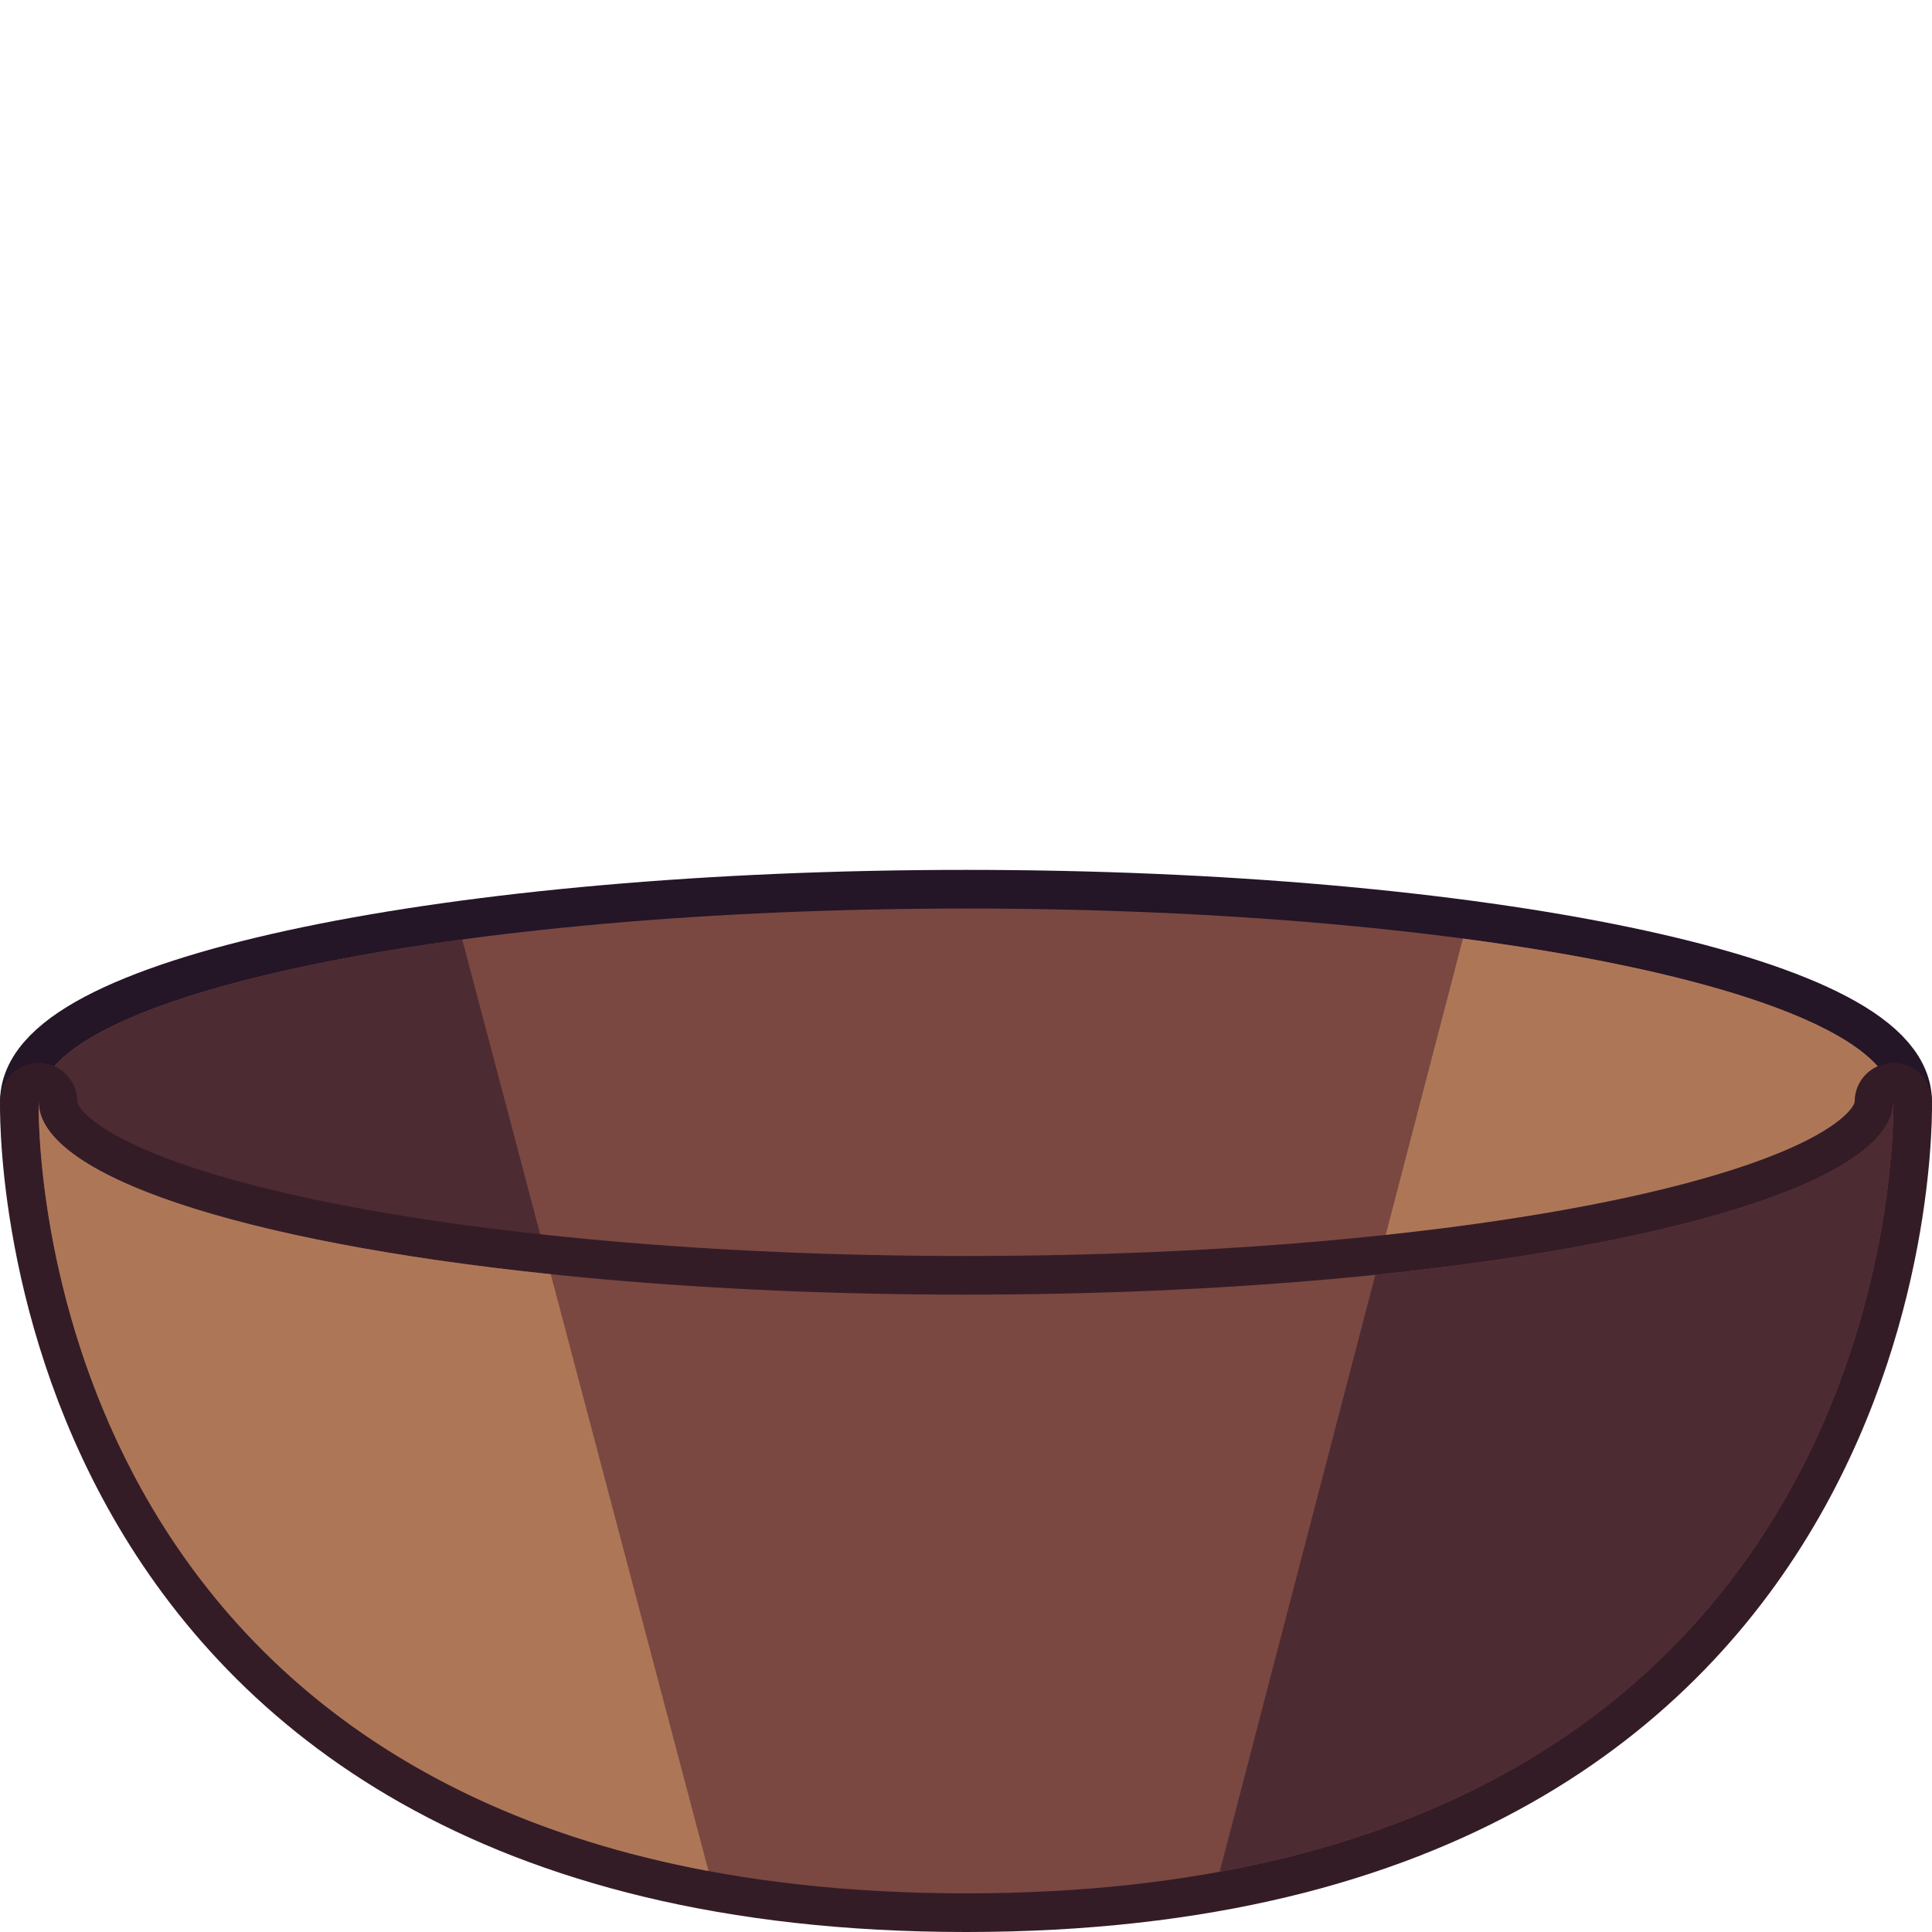
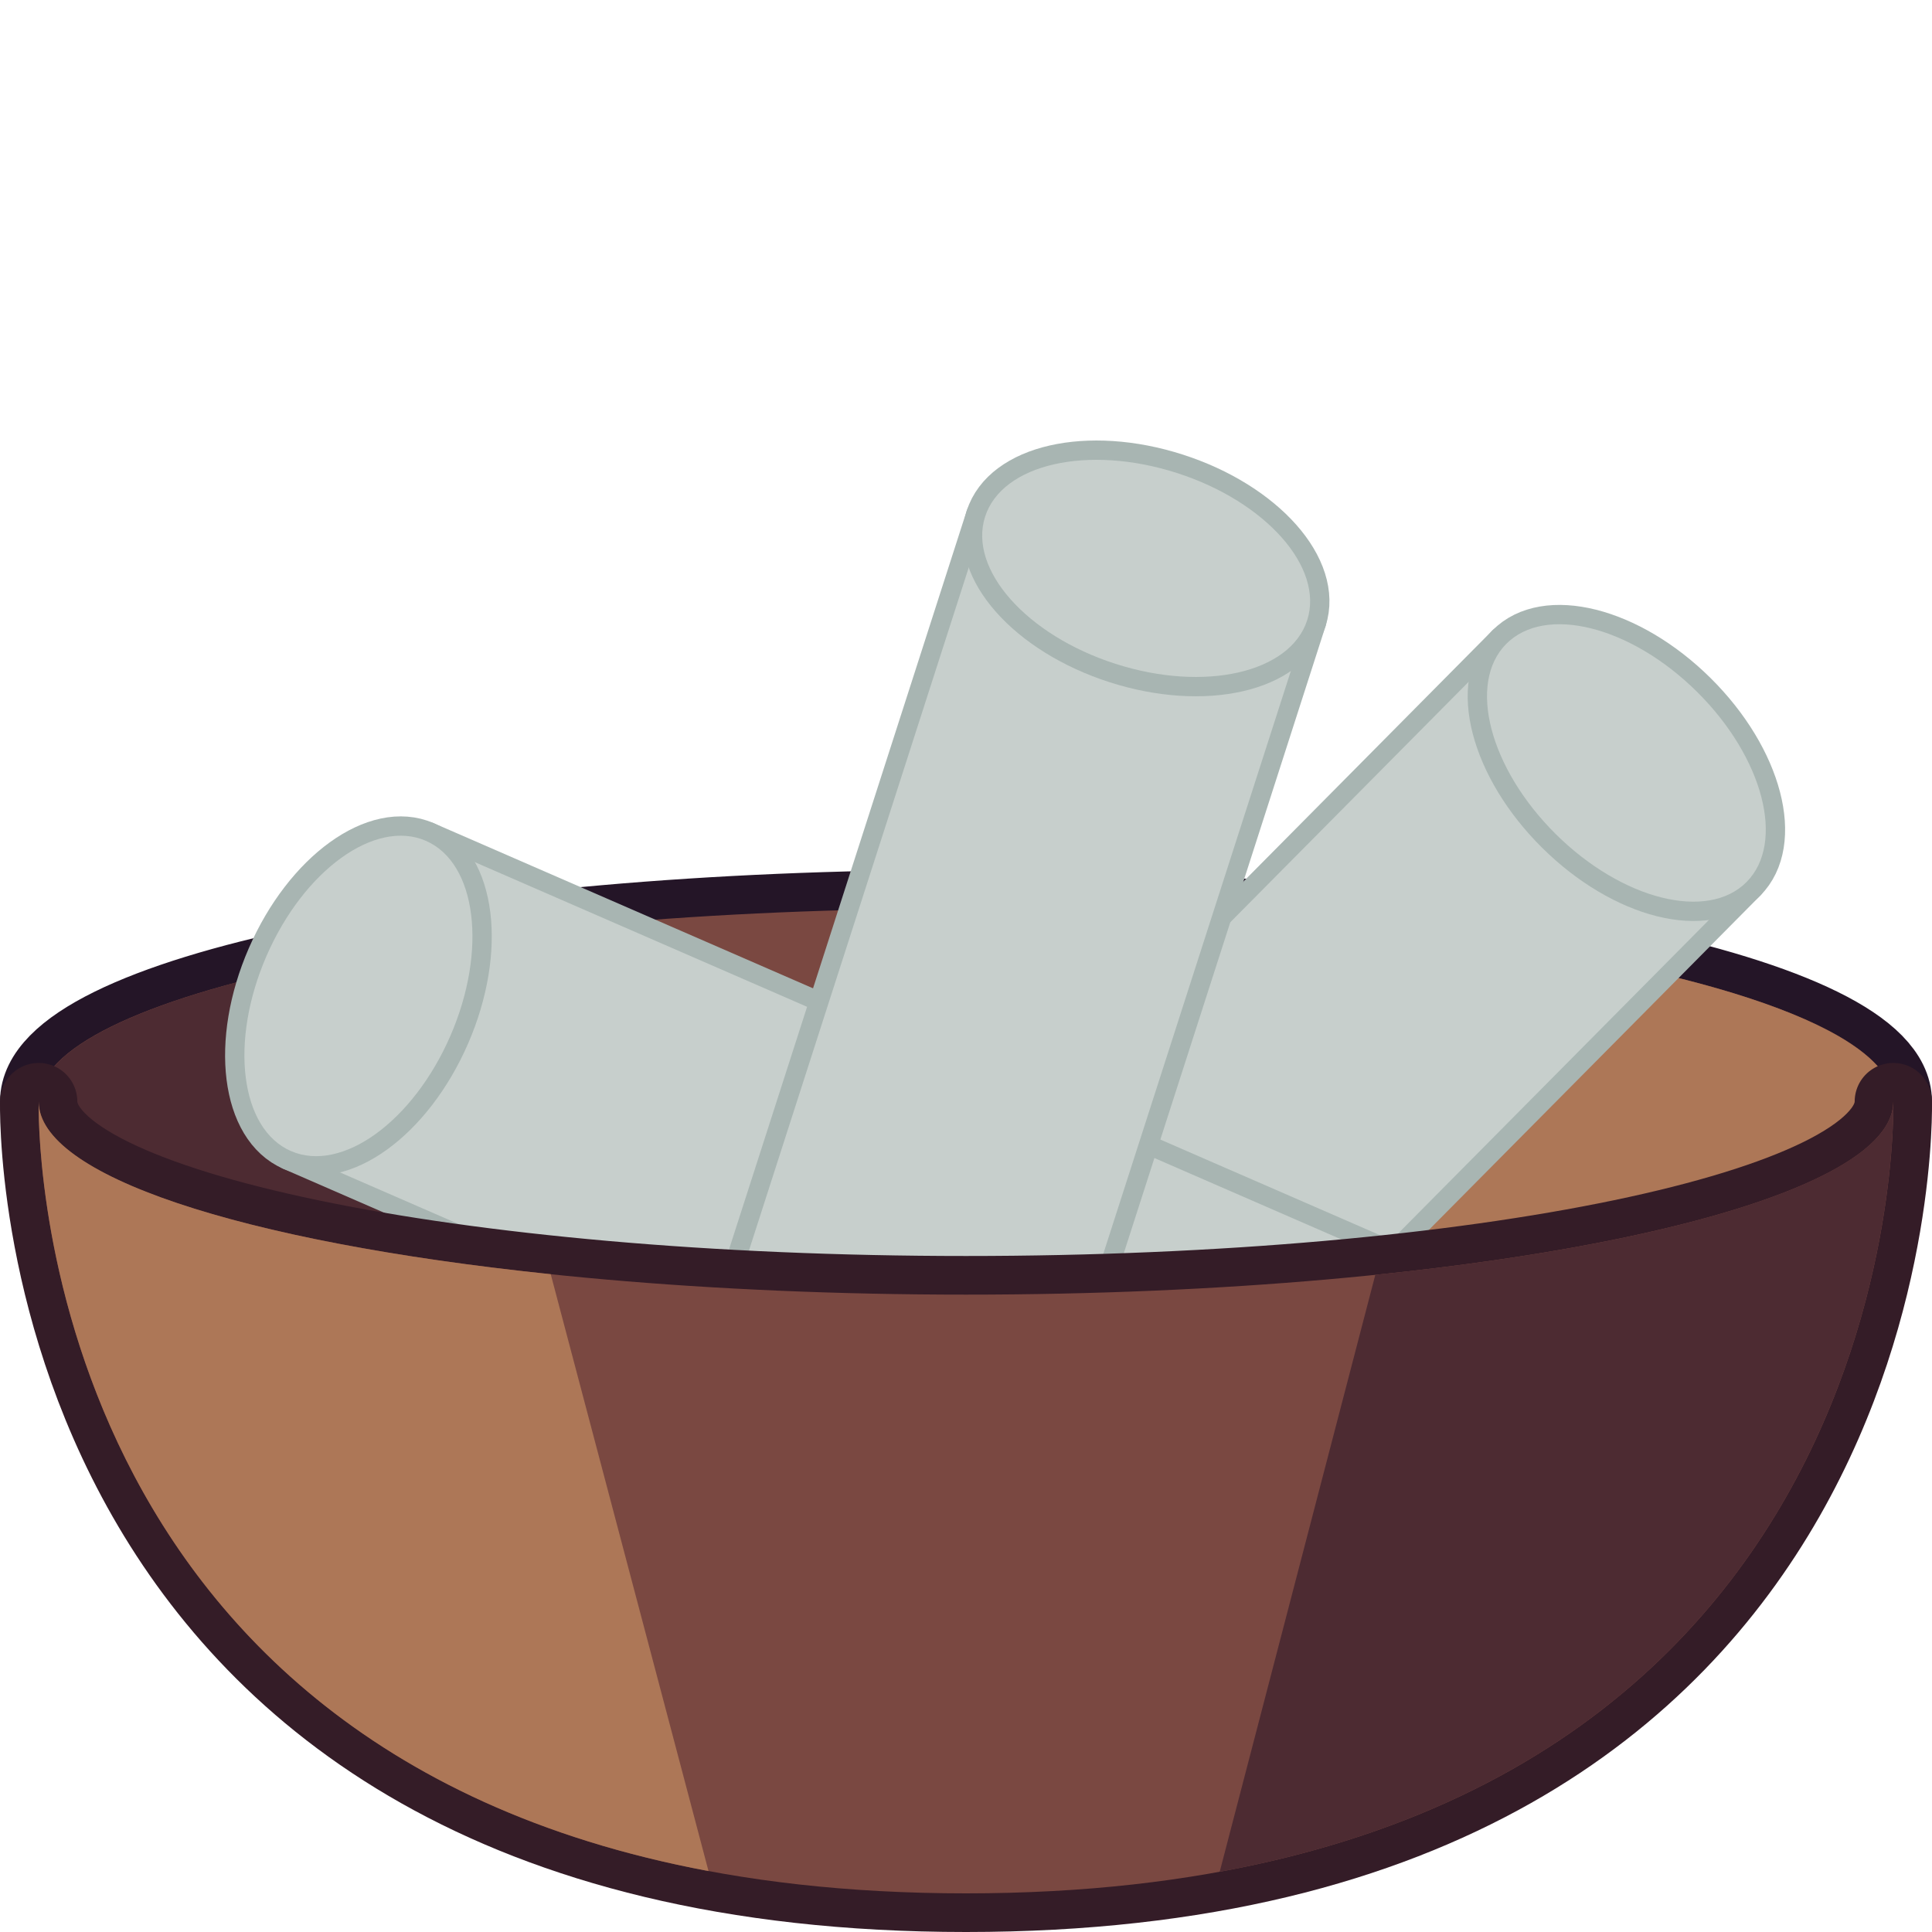
<svg xmlns="http://www.w3.org/2000/svg" width="400" height="400" viewBox="0 0 400 400" version="1.1" id="svg1">
  <defs id="defs1" />
  <g id="layer1">
    <ellipse style="fill:#7a4841;stroke:#241527;stroke-width:16;stroke-linecap:round;stroke-linejoin:round;stroke-dasharray:none;paint-order:markers stroke fill" id="path1" cx="200" cy="228.07" rx="191.991" ry="39.97" />
    <path id="path5" style="fill:#ad7757;stroke:none;stroke-width:16;stroke-linecap:round;stroke-linejoin:round;stroke-dasharray:none;paint-order:markers stroke fill" d="m 302.889,194.324 -18.145,69.611 a 191.991,39.97 0 0 0 107.246,-35.865 191.991,39.97 0 0 0 -89.102,-33.746 z" />
+     <g id="g2" transform="translate(185.956,219.5171)" style="fill:#c7cfcc;stroke:#a8b5b2">
+       <path id="ellipse1" style="fill:#c7cfcc;stroke:#a8b5b2;stroke-width:8;stroke-linecap:round;stroke-linejoin:round;paint-order:markers stroke fill" d="M 125.89,-86.201 -35.968,77.068 a 35.022,20.754 44.714 0 1 -0.005,0.005 35.022,20.754 44.714 0 0 10.274,39.387 35.022,20.754 44.714 0 0 39.49,9.905 35.022,20.754 44.714 0 1 0.005,-0.005 L 175.654,-36.91 Z" />
+       <ellipse style="fill:#c7cfcc;stroke:#a8b5b2;stroke-width:8;stroke-linecap:round;stroke-linejoin:round;paint-order:markers stroke fill" id="path1-3" cx="63.738" cy="-149.836" rx="35.022" ry="20.754" transform="matrix(0.7104689,0.7037286,-0.7040306,0.7101696,0,0)" />
+     </g>
    <path id="path4" style="fill:#4d2b32;stroke:none;stroke-width:16;stroke-linecap:round;stroke-linejoin:round;stroke-dasharray:none;paint-order:markers stroke fill" d="M 95.705,194.512 A 191.991,39.97 0 0 0 8.01,228.07 191.991,39.97 0 0 0 114.023,263.809 Z" />
+     <g id="g8" transform="rotate(-111.2226,204.1194,98.52368)" style="fill:#c7cfcc;stroke:#a8b5b2">
+       <path id="path8" style="fill:#c7cfcc;stroke:#a8b5b2;stroke-width:8;stroke-linecap:round;stroke-linejoin:round;paint-order:markers stroke fill" d="M 125.89,-86.201 -35.968,77.068 a 35.022,20.754 44.714 0 1 -0.005,0.005 35.022,20.754 44.714 0 0 10.274,39.387 35.022,20.754 44.714 0 0 39.49,9.905 35.022,20.754 44.714 0 1 0.005,-0.005 L 175.654,-36.91 Z" />
+       <ellipse style="fill:#c7cfcc;stroke:#a8b5b2;stroke-width:8;stroke-linecap:round;stroke-linejoin:round;paint-order:markers stroke fill" id="ellipse8" cx="63.738" cy="-149.836" rx="35.022" ry="20.754" transform="matrix(0.7104689,0.7037286,-0.7040306,0.7101696,0,0)" />
+     </g>
+     <g id="g3" transform="rotate(-26.91426,568.555,-152.739)" style="fill:#c7cfcc;stroke:#a8b5b2">
+       <path id="path3" style="fill:#c7cfcc;stroke:#a8b5b2;stroke-width:8;stroke-linecap:round;stroke-linejoin:round;paint-order:markers stroke fill" d="M 125.89,-86.201 -35.968,77.068 a 35.022,20.754 44.714 0 1 -0.005,0.005 35.022,20.754 44.714 0 0 10.274,39.387 35.022,20.754 44.714 0 0 39.49,9.905 35.022,20.754 44.714 0 1 0.005,-0.005 L 175.654,-36.91 Z" />
+       <ellipse style="fill:#c7cfcc;stroke:#a8b5b2;stroke-width:8;stroke-linecap:round;stroke-linejoin:round;paint-order:markers stroke fill" id="ellipse3" cx="63.738" cy="-149.836" rx="35.022" ry="20.754" transform="matrix(0.7104689,0.7037286,-0.7040306,0.7101696,0,0)" />
+     </g>
    <path id="path2" style="fill:#7a4841;stroke:#341c27;stroke-width:16;stroke-linecap:round;stroke-linejoin:round;stroke-dasharray:none;paint-order:markers stroke fill" d="M 8.01 228.07 C 8.01 228.07 3.359 392 200 392 C 396.641 392 391.99 228.07 391.99 228.07 A 191.991 39.97 0 0 1 200 268.039 A 191.991 39.97 0 0 1 8.01 228.07 z " />
    <path id="path6" style="fill:#ad7757;stroke:none;stroke-width:16;stroke-linecap:round;stroke-linejoin:round;stroke-dasharray:none;paint-order:markers stroke fill" d="M 8.01 228.104 C 7.954 230.494 5.55 361.005 146.689 387.383 L 114.023 263.809 A 191.991 39.97 0 0 1 8.01 228.104 z " />
    <path id="path7" style="fill:#4d2b32;stroke:none;stroke-width:16;stroke-linecap:round;stroke-linejoin:round;stroke-dasharray:none;paint-order:markers stroke fill" d="M 391.99 228.104 A 191.991 39.97 0 0 1 284.744 263.936 L 252.529 387.527 C 394.456 361.486 392.046 230.504 391.99 228.104 z " />
  </g>
</svg>
